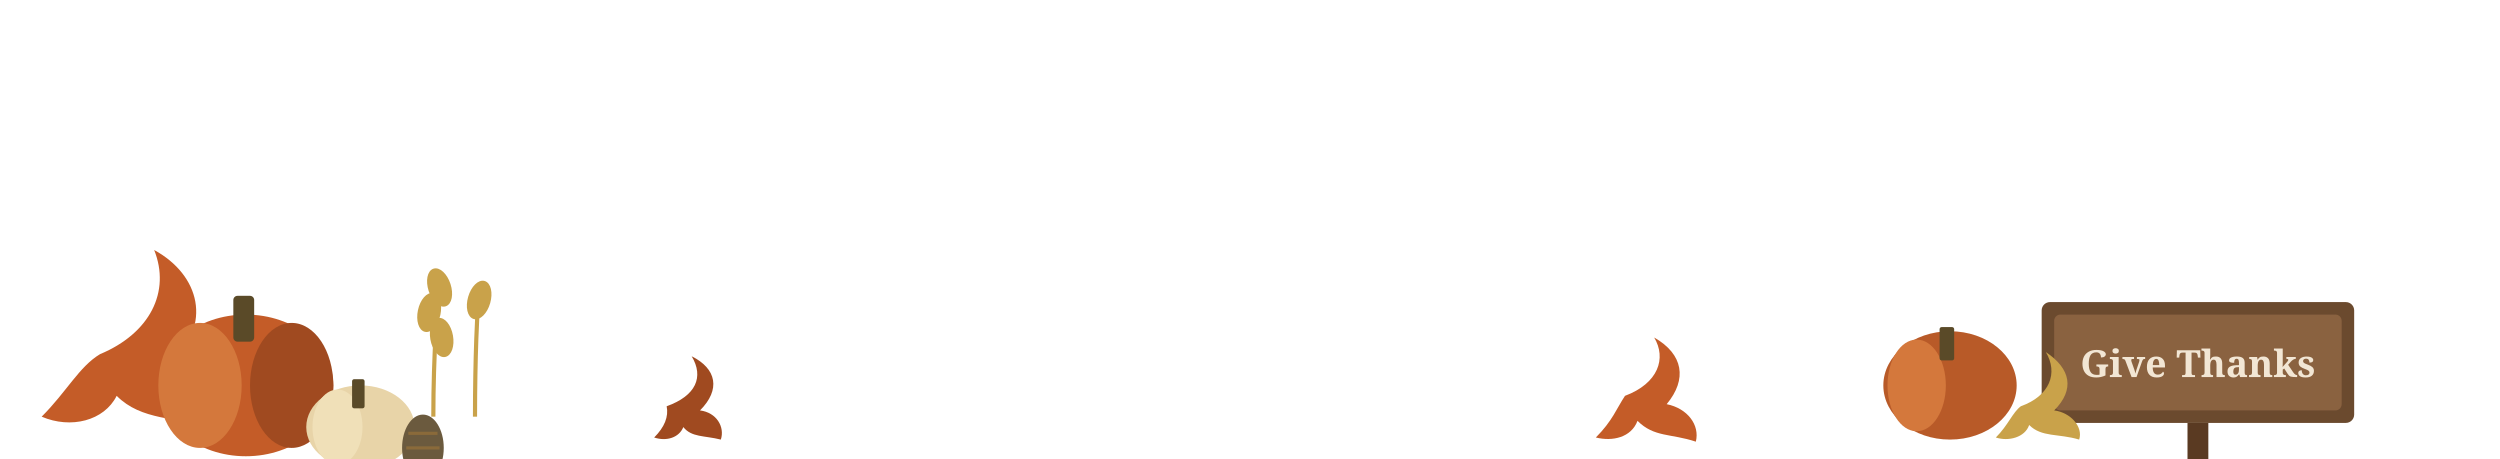
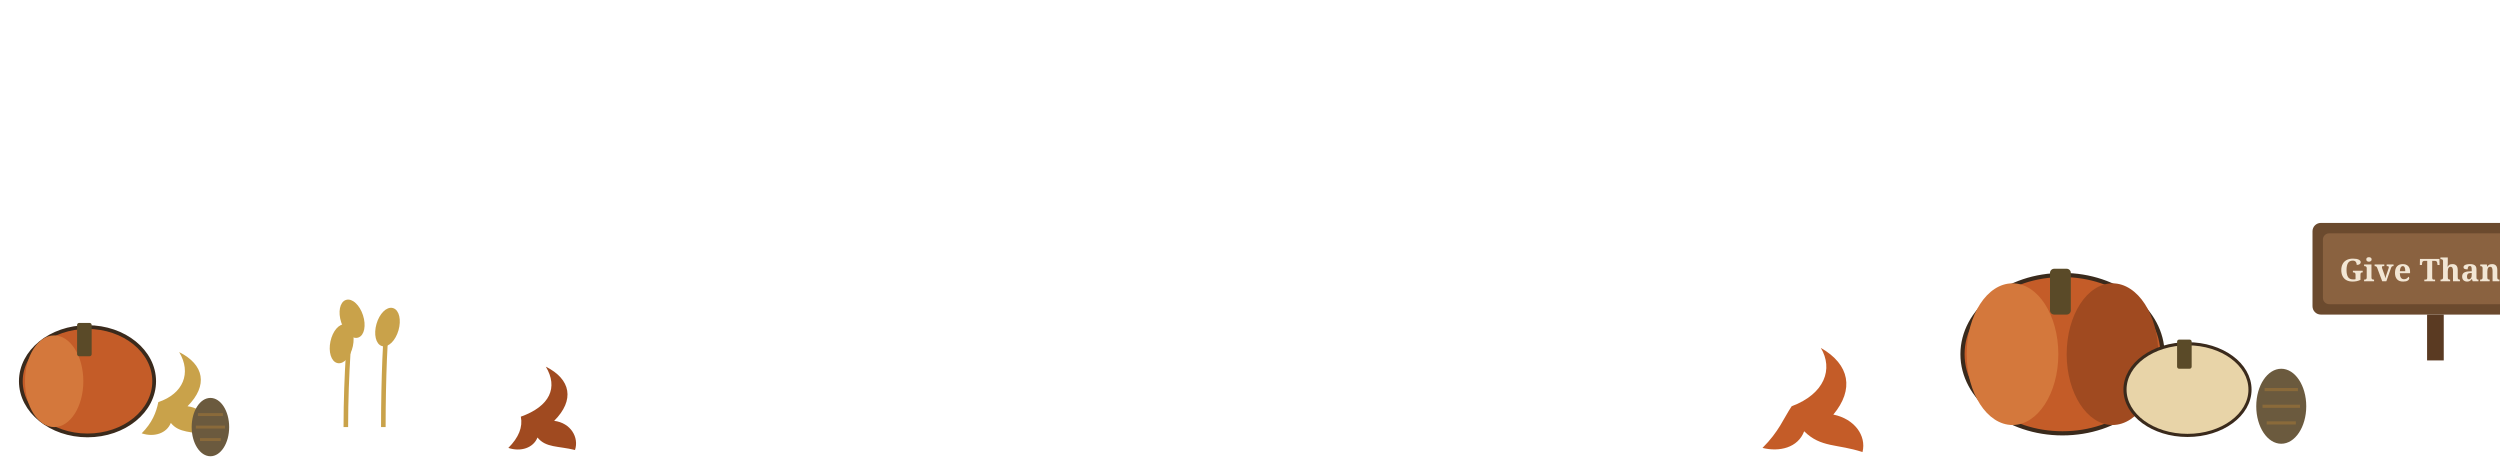
<svg xmlns="http://www.w3.org/2000/svg" viewBox="0 0 1200 220" fill="none" aria-hidden="true">
-   <g transform="translate(28,100)">
-     <path fill="#c45c28" d="M20 70c24-10 34-30 26-50 22 12 28 36 8 54 16 2 28 16 22 32-20-6-36-4-48-16-6 12-22 16-36 10 12-12 18-24 28-30z" />
-     <ellipse cx="90" cy="85" rx="42" ry="34" fill="#c45c28" />
-     <ellipse cx="68" cy="85" rx="20" ry="30" fill="#d4783c" />
-     <ellipse cx="112" cy="85" rx="20" ry="30" fill="#a04a20" />
-     <rect x="84" y="42" width="10" height="22" rx="2" fill="#5a4a28" />
-     <ellipse cx="145" cy="105" rx="26" ry="20" fill="#e8d4a8" />
-     <ellipse cx="134" cy="105" rx="12" ry="18" fill="#f0e0b8" />
-     <rect x="141" y="82" width="6" height="14" rx="1" fill="#5a4a28" />
-     <ellipse cx="175" cy="115" rx="10" ry="16" fill="#6b5a3e" />
-     <path stroke="#8a6a3a" stroke-width="1.5" d="M168 108h14M167 115h16M169 122h12" />
+   <g transform="translate(6,135)">
+     <ellipse cx="36" cy="48" rx="32" ry="26" fill="#c45c28" stroke="#3a2a1c" stroke-width="1.8" />
+     <ellipse cx="20" cy="48" rx="14" ry="22" fill="#d4783c" />
+     <rect x="31" y="20" width="7" height="16" rx="1" fill="#5a4a28" />
+     <path fill="#c9a24a" d="M70 58c12-4 16-14 10-24 12 6 14 16 4 26 8 1 12 8 10 14-8-2-14-1-18-6-2 5-8 7-14 5 5-5 7-10 8-15z" />
+     <ellipse cx="95" cy="70" rx="9" ry="14" fill="#6b5a3e" />
+     <path stroke="#8a6a3a" stroke-width="1.4" d="M89 64h12M88 70h14M90 76h10" />
  </g>
-   <g transform="translate(200,130)" fill="#c9a24a" stroke="#c9a24a">
-     <path stroke-width="2" d="M8 70c0-30 2-55 3-70" />
-     <ellipse cx="11" cy="8" rx="5" ry="9" transform="rotate(-18 11 8)" />
-     <ellipse cx="6" cy="20" rx="5" ry="9" transform="rotate(12 6 20)" />
-     <ellipse cx="12" cy="32" rx="5" ry="9" transform="rotate(-10 12 32)" />
-     <path stroke-width="2" d="M28 70c0-28 1-50 2-64" />
-     <ellipse cx="30" cy="14" rx="5" ry="9" transform="rotate(16 30 14)" />
+   <g transform="translate(920,115)">
+     <ellipse cx="70" cy="55" rx="48" ry="38" fill="#c45c28" stroke="#3a2a1c" stroke-width="2" />
+     <ellipse cx="46" cy="55" rx="22" ry="34" fill="#d4783c" />
+     <ellipse cx="94" cy="55" rx="22" ry="34" fill="#a04a20" />
+     <rect x="64" y="14" width="10" height="22" rx="2" fill="#5a4a28" />
+     <ellipse cx="130" cy="72" rx="30" ry="22" fill="#e8d4a8" stroke="#3a2a1c" stroke-width="1.5" />
+     <rect x="125" y="48" width="7" height="14" rx="1" fill="#5a4a28" />
+     <ellipse cx="175" cy="80" rx="12" ry="18" fill="#6b5a3e" />
+     <path stroke="#8a6a3a" stroke-width="1.5" d="M167 72h16M166 80h18M168 88h14" />
+     <g transform="translate(40,0)">
+       <rect x="150" y="-8" width="120" height="44" rx="4" fill="#6b4a2e" />
+       <rect x="155" y="-3" width="110" height="34" rx="3" fill="#8a6240" />
+       <text x="210" y="20" text-anchor="middle" fill="#f2e6d4" font-family="Georgia, serif" font-size="15" font-weight="600">Give Thanks</text>
+       <rect x="205" y="36" width="8" height="22" fill="#5a3a22" />
+     </g>
  </g>
-   <g transform="translate(980,125)">
-     <rect x="0" y="20" width="150" height="58" rx="4" fill="#6b4a2e" />
-     <rect x="6" y="26" width="138" height="46" rx="3" fill="#8a6240" />
-     <text x="75" y="56" text-anchor="middle" fill="#f2e6d4" font-family="Georgia, serif" font-size="18" font-weight="600">Give Thanks</text>
-     <rect x="70" y="78" width="10" height="28" fill="#5a3a22" />
+   <g fill="#c9a24a" stroke="#c9a24a" transform="translate(160,145)">
+     <path stroke-width="2.2" d="M6 60c0-26 2-48 3-60" />
+     <ellipse cx="9" cy="8" rx="5" ry="9" transform="rotate(-18 9 8)" />
+     <ellipse cx="4" cy="20" rx="5" ry="9" transform="rotate(12 4 20)" />
+     <path stroke-width="2.2" d="M24 60c0-24 1-44 2-56" />
+     <ellipse cx="26" cy="12" rx="5" ry="9" transform="rotate(16 26 12)" />
  </g>
-   <g transform="translate(900,145)">
-     <ellipse cx="36" cy="40" rx="32" ry="26" fill="#b85a28" />
-     <ellipse cx="20" cy="40" rx="14" ry="22" fill="#d4783c" />
-     <rect x="31" y="12" width="7" height="16" rx="1" fill="#5a4a28" />
-     <path fill="#c9a24a" d="M70 50c14-5 18-16 12-26 12 8 14 18 4 28 8 1 14 8 12 14-10-3-18-1-24-7-2 6-10 8-16 6 6-6 8-12 12-15z" />
-   </g>
-   <path fill="#a04a20" d="M320 195c14-5 18-14 12-24 12 6 14 16 4 26 8 1 12 8 10 14-8-2-14-1-18-6-2 5-8 7-14 5 5-5 7-10 6-15z" />
-   <path fill="#c45c28" d="M780 190c16-6 20-18 14-28 14 8 16 20 6 32 10 2 16 10 14 18-12-4-20-2-28-10-3 8-12 10-20 8 8-8 10-14 14-20z" />
+   <path fill="#a04a20" d="M250 200c14-5 18-14 12-24 12 6 14 16 4 26 8 1 12 8 10 14-8-2-14-1-18-6-2 5-8 7-14 5 5-5 7-10 6-15z" />
+   <path fill="#c45c28" d="M860 195c16-6 20-18 14-28 14 8 16 20 6 32 10 2 16 10 14 18-12-4-20-2-28-10-3 8-12 10-20 8 8-8 10-14 14-20z" />
</svg>
